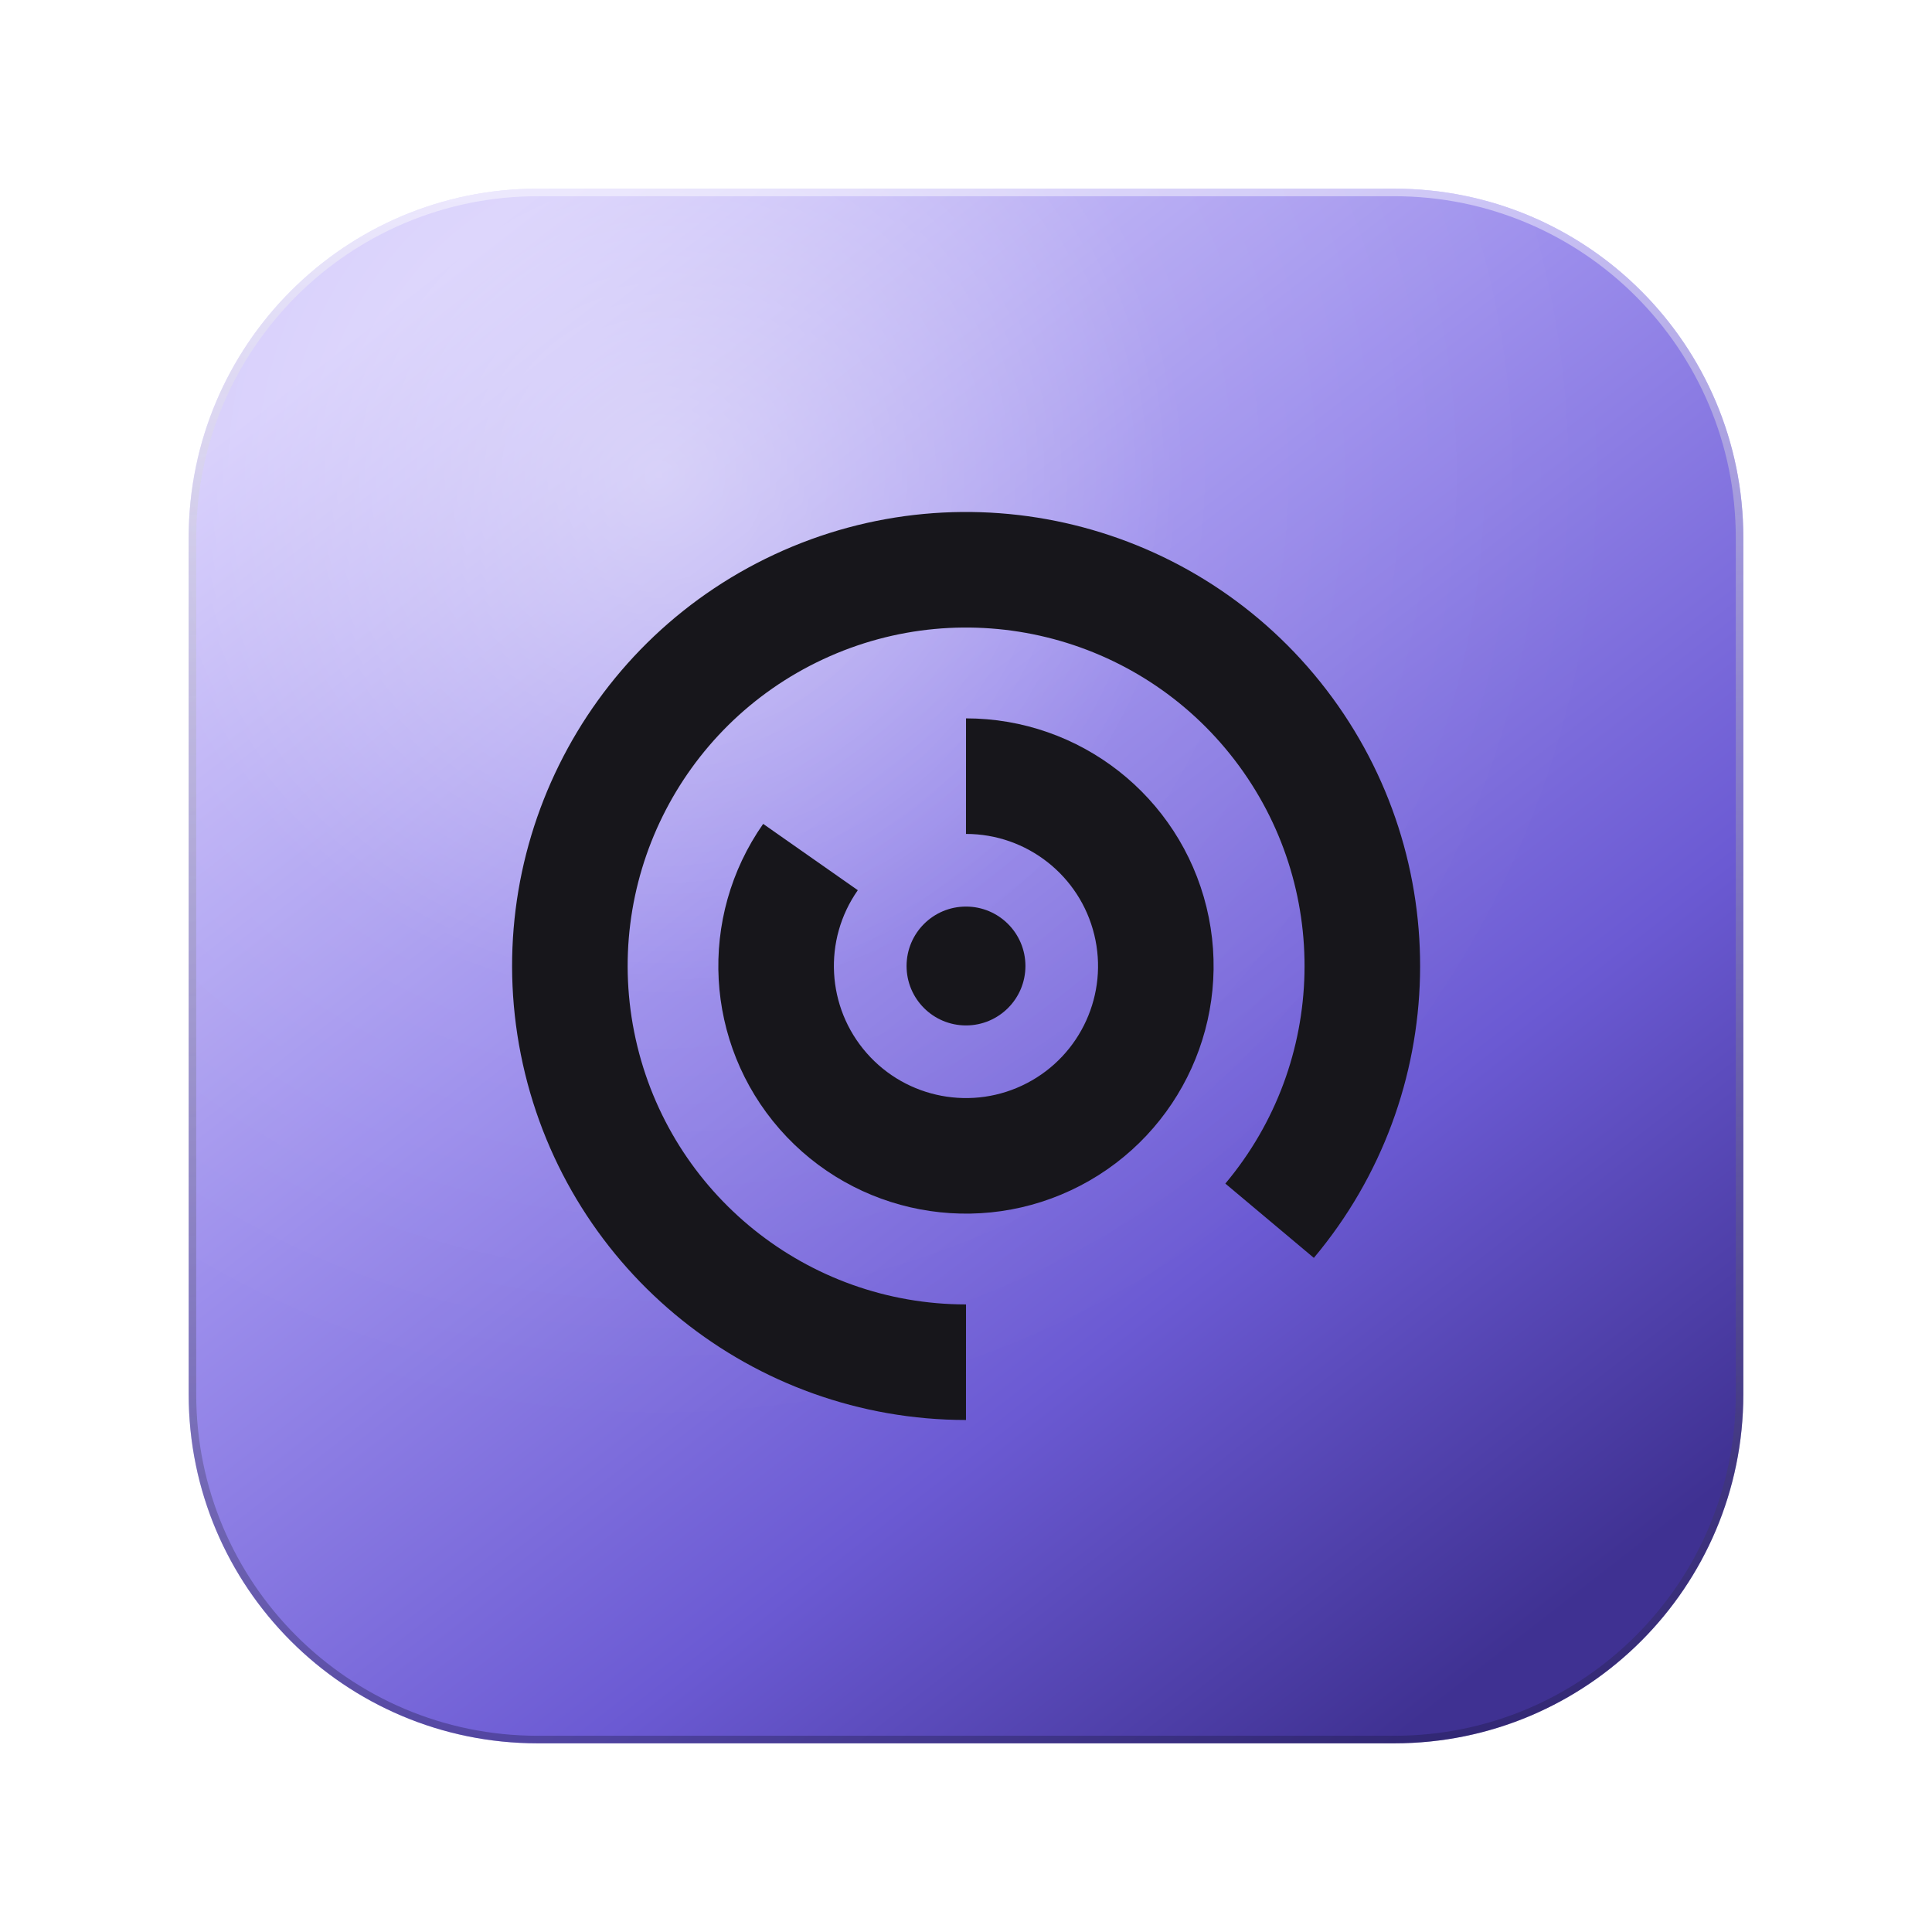
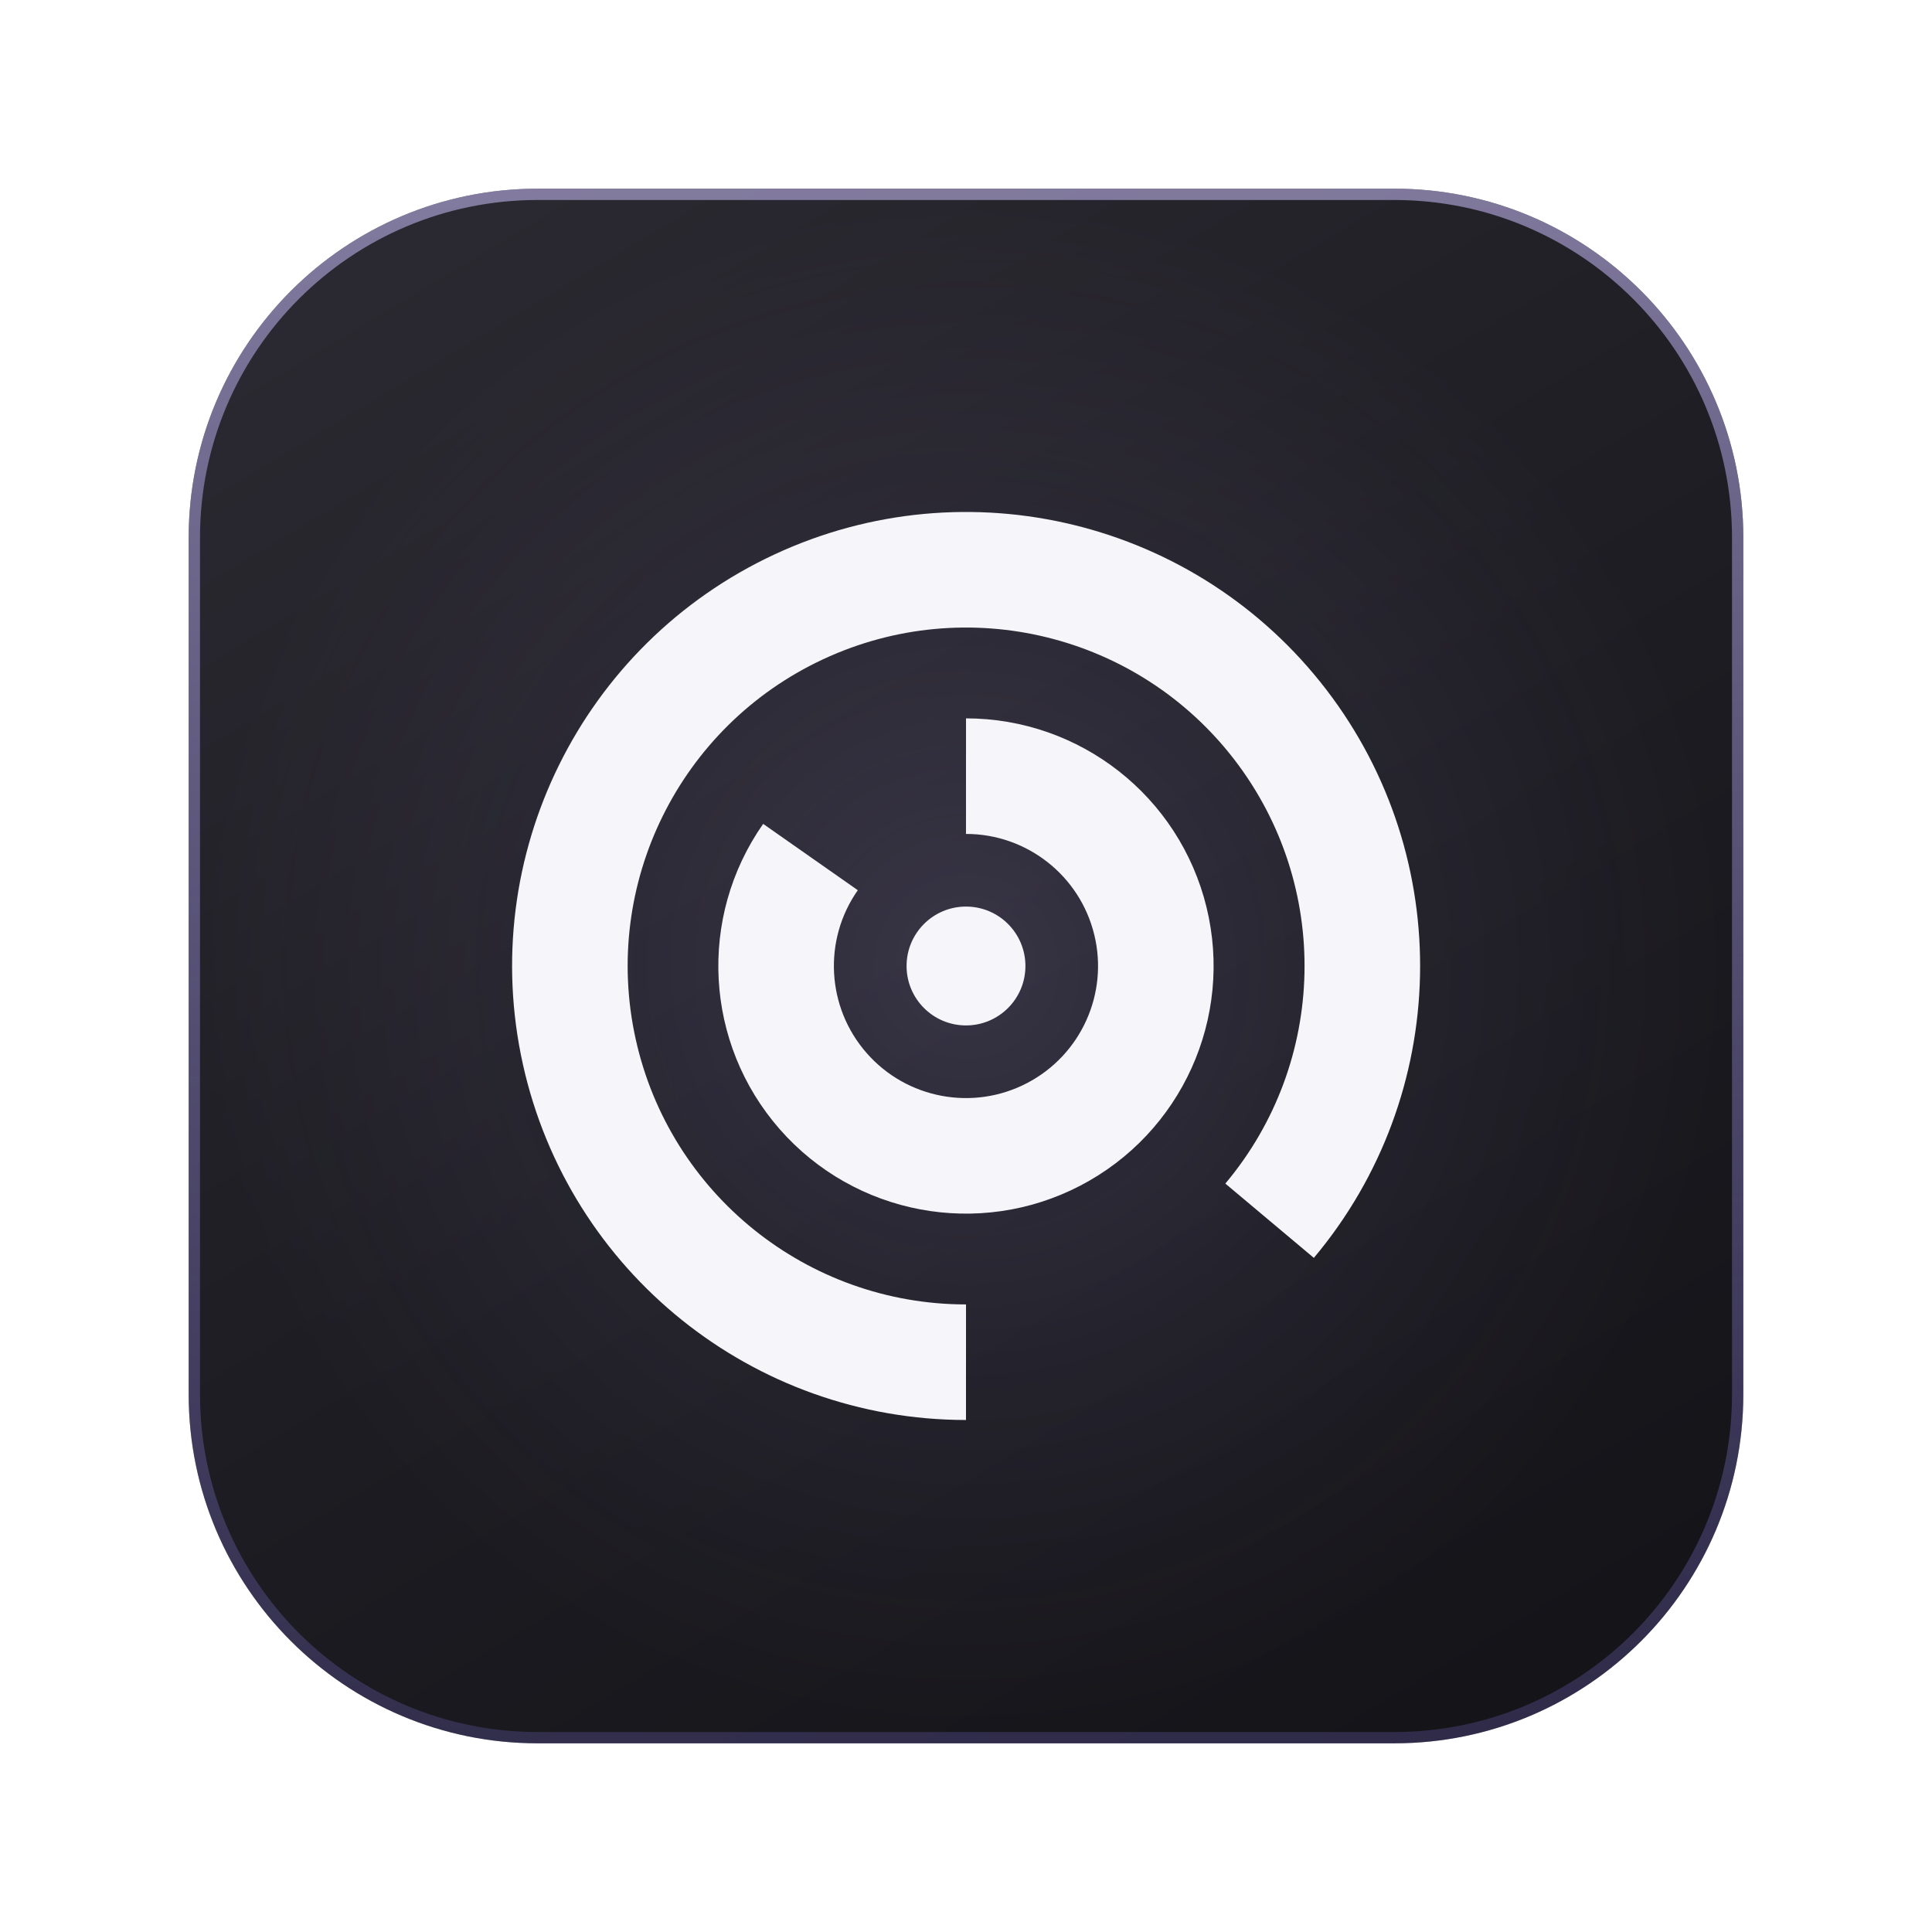
<svg xmlns="http://www.w3.org/2000/svg" viewBox="0 0 1024 1024">
  <defs>
-     <linearGradient id="lack" x1="0.15" y1="0.05" x2="0.85" y2="0.95">
-       <stop offset="0" stop-color="#d4cbfb" />
-       <stop offset="0.38" stop-color="#9c8eec" />
-       <stop offset="0.72" stop-color="#6b5ad3" />
-       <stop offset="1" stop-color="#3f3192" />
+     <linearGradient id="grafit" x1="0.2" y1="0" x2="0.8" y2="1">
+       <stop offset="0" stop-color="#2a2830" />
+       <stop offset="0.55" stop-color="#1d1c22" />
+       <stop offset="1" stop-color="#151419" />
    </linearGradient>
-     <radialGradient id="glans" cx="0.3" cy="0.18" r="0.62">
-       <stop offset="0" stop-color="#ffffff" stop-opacity=".42" />
-       <stop offset="0.55" stop-color="#ffffff" stop-opacity=".06" />
-       <stop offset="1" stop-color="#ffffff" stop-opacity="0" />
+     <radialGradient id="ljus" cx="0.5" cy="0.5" r="0.5">
+       <stop offset="0" stop-color="#b9adf5" stop-opacity=".16" />
+       <stop offset="0.6" stop-color="#b9adf5" stop-opacity=".05" />
+       <stop offset="1" stop-color="#b9adf5" stop-opacity="0" />
    </radialGradient>
    <linearGradient id="kant" x1="0" y1="0" x2="0" y2="1">
-       <stop offset="0" stop-color="#ffffff" stop-opacity=".45" />
-       <stop offset="1" stop-color="#1b1640" stop-opacity=".35" />
+       <stop offset="0" stop-color="#c9bffa" stop-opacity=".55" />
+       <stop offset="1" stop-color="#7d6fd6" stop-opacity=".25" />
    </linearGradient>
  </defs>
-   <rect x="100" y="100" width="824" height="824" rx="185" fill="url(#lack)" />
-   <rect x="100" y="100" width="824" height="824" rx="185" fill="url(#glans)" />
-   <rect x="102" y="102" width="820" height="820" rx="183" fill="none" stroke="url(#kant)" stroke-width="4" />
-   <g transform="translate(232 232) scale(8.75)" color="#17161b">
+   <rect x="100" y="100" width="824" height="824" rx="185" fill="url(#grafit)" />
+   <rect x="100" y="100" width="824" height="824" rx="185" fill="url(#ljus)" />
+   <rect x="103" y="103" width="818" height="818" rx="182" fill="none" stroke="url(#kant)" stroke-width="6" />
+   <g transform="translate(232 232) scale(8.75)" color="#f6f5fa">
    <g fill="none" stroke="currentColor" stroke-width="7" stroke-linecap="butt">
      <path class="lab-yttre" d="M32 56A24 24 0 1 1 50.39 47.43" />
      <path class="lab-inre" d="M32 20.5A11.5 11.5 0 1 1 22.58 25.4" />
    </g>
    <circle cx="32" cy="32" r="3.6" fill="currentColor" />
  </g>
</svg>
